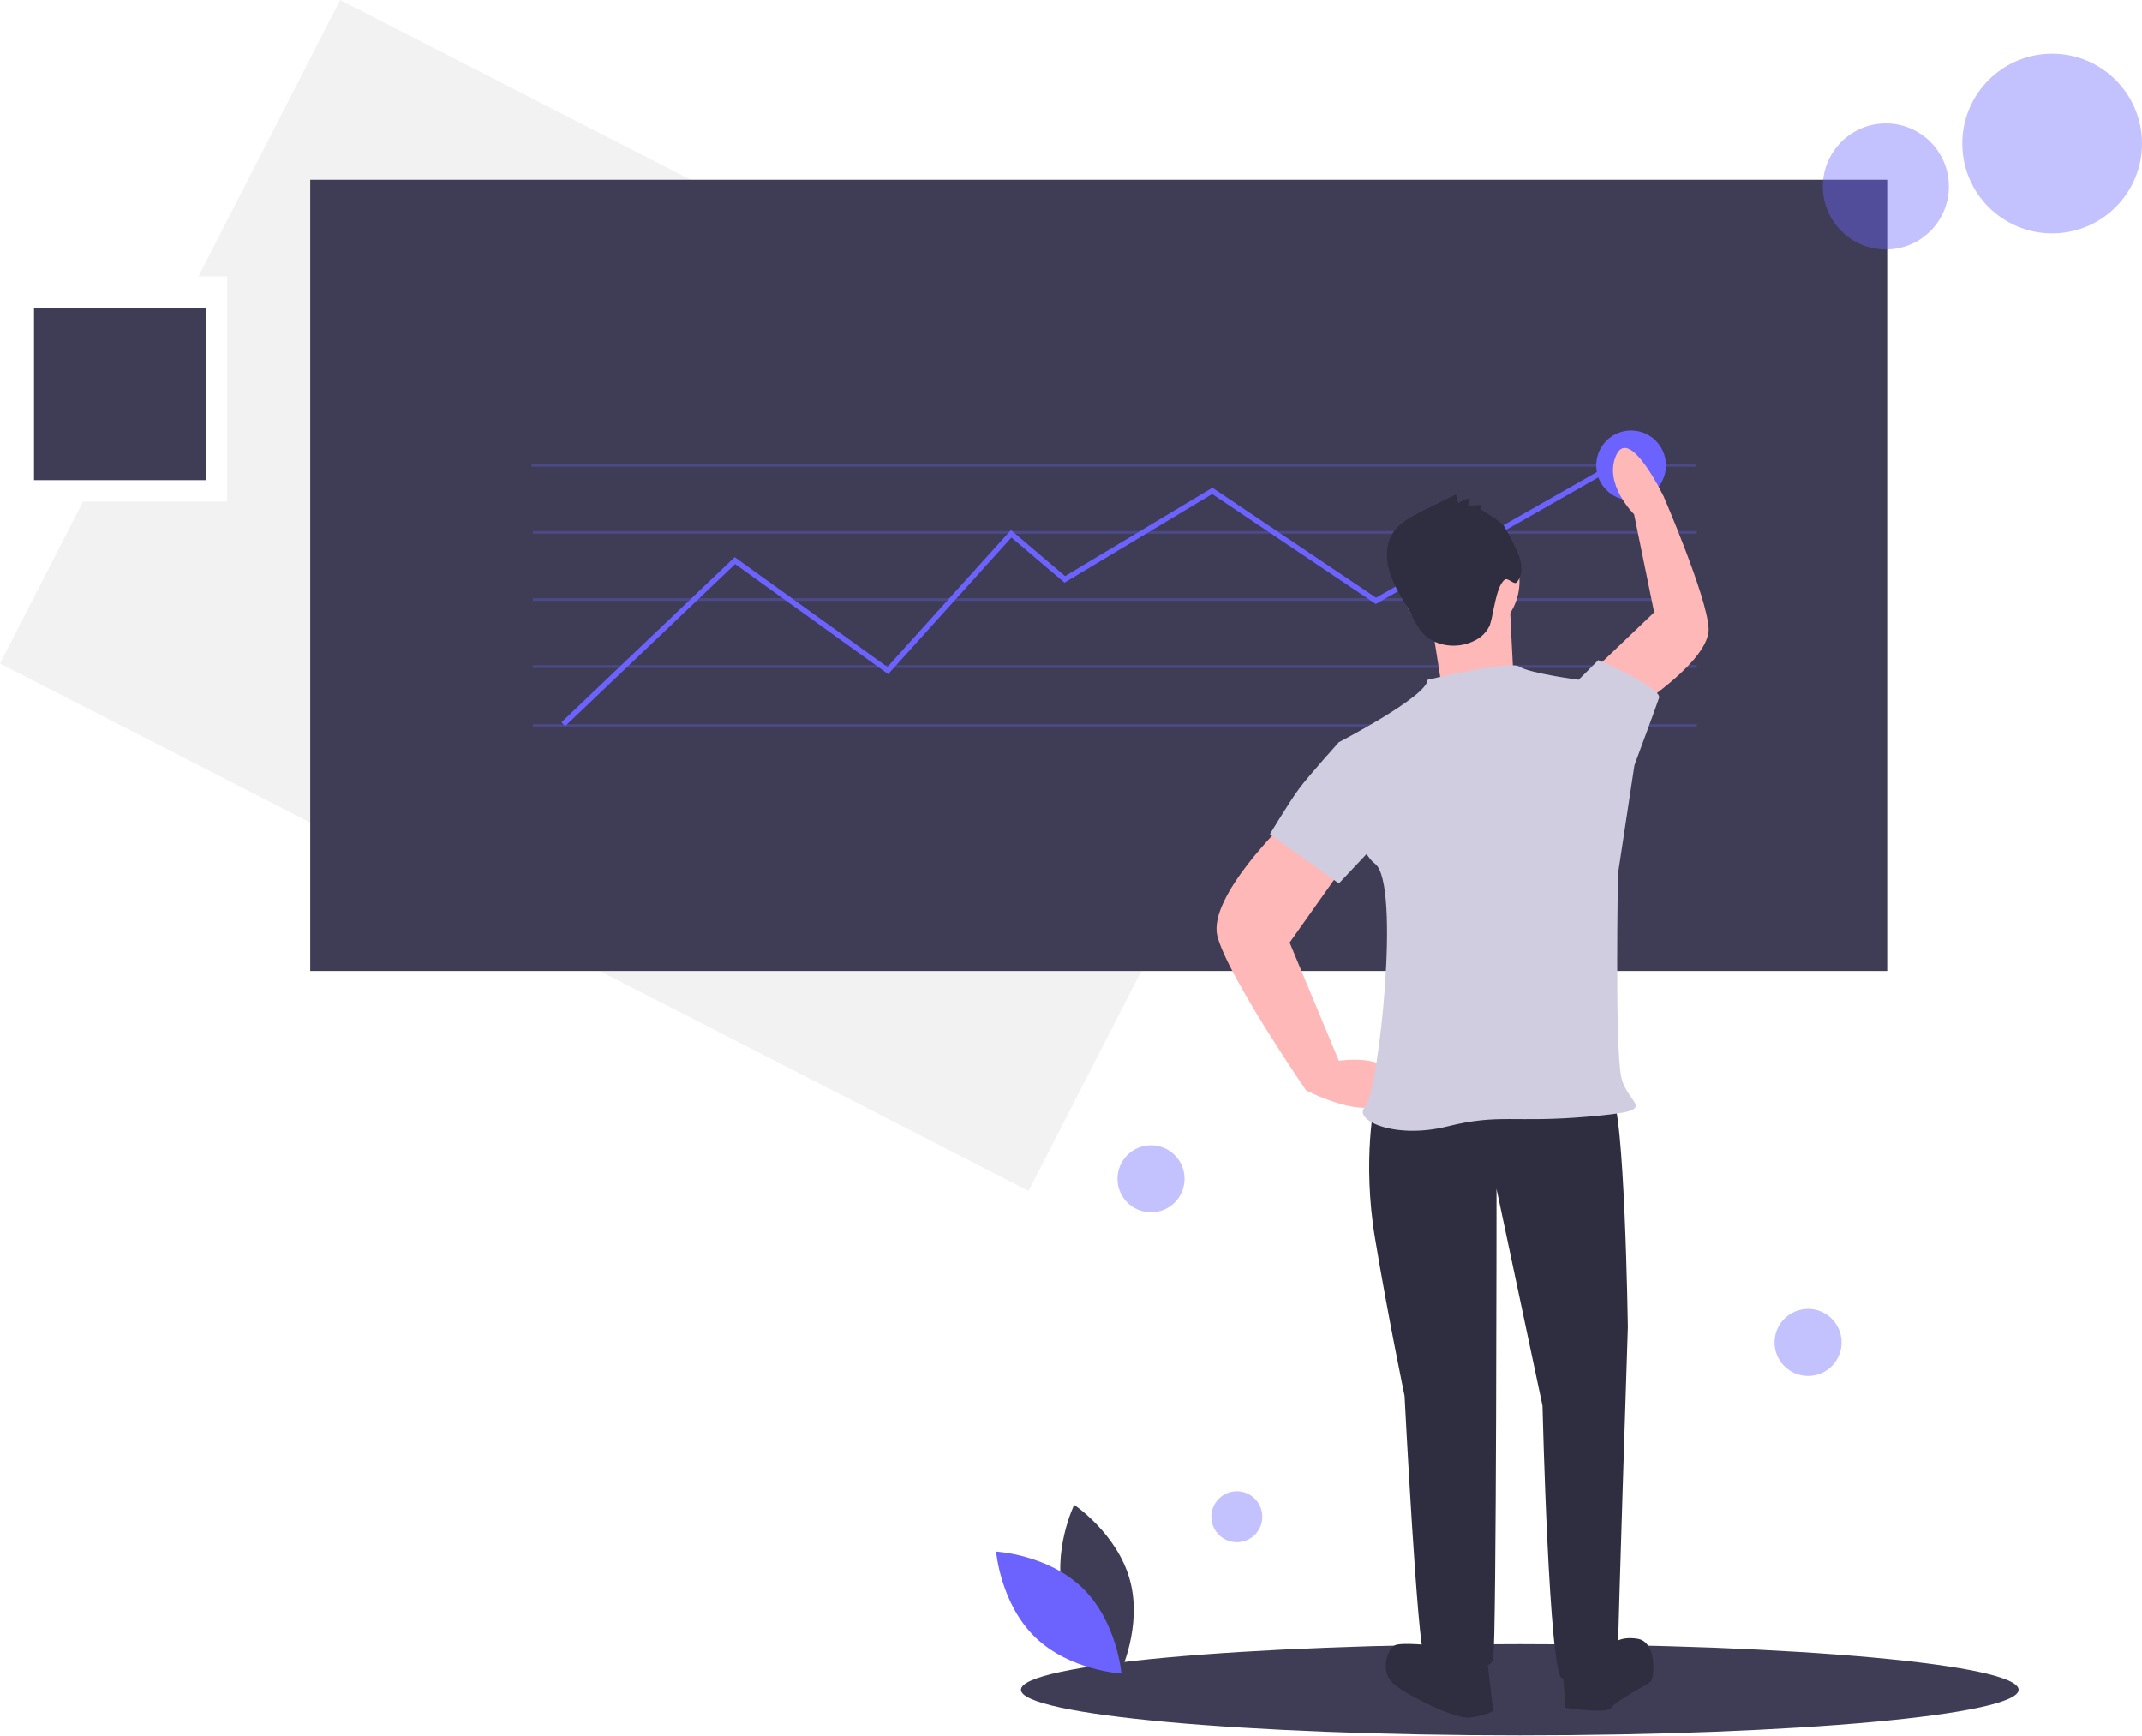
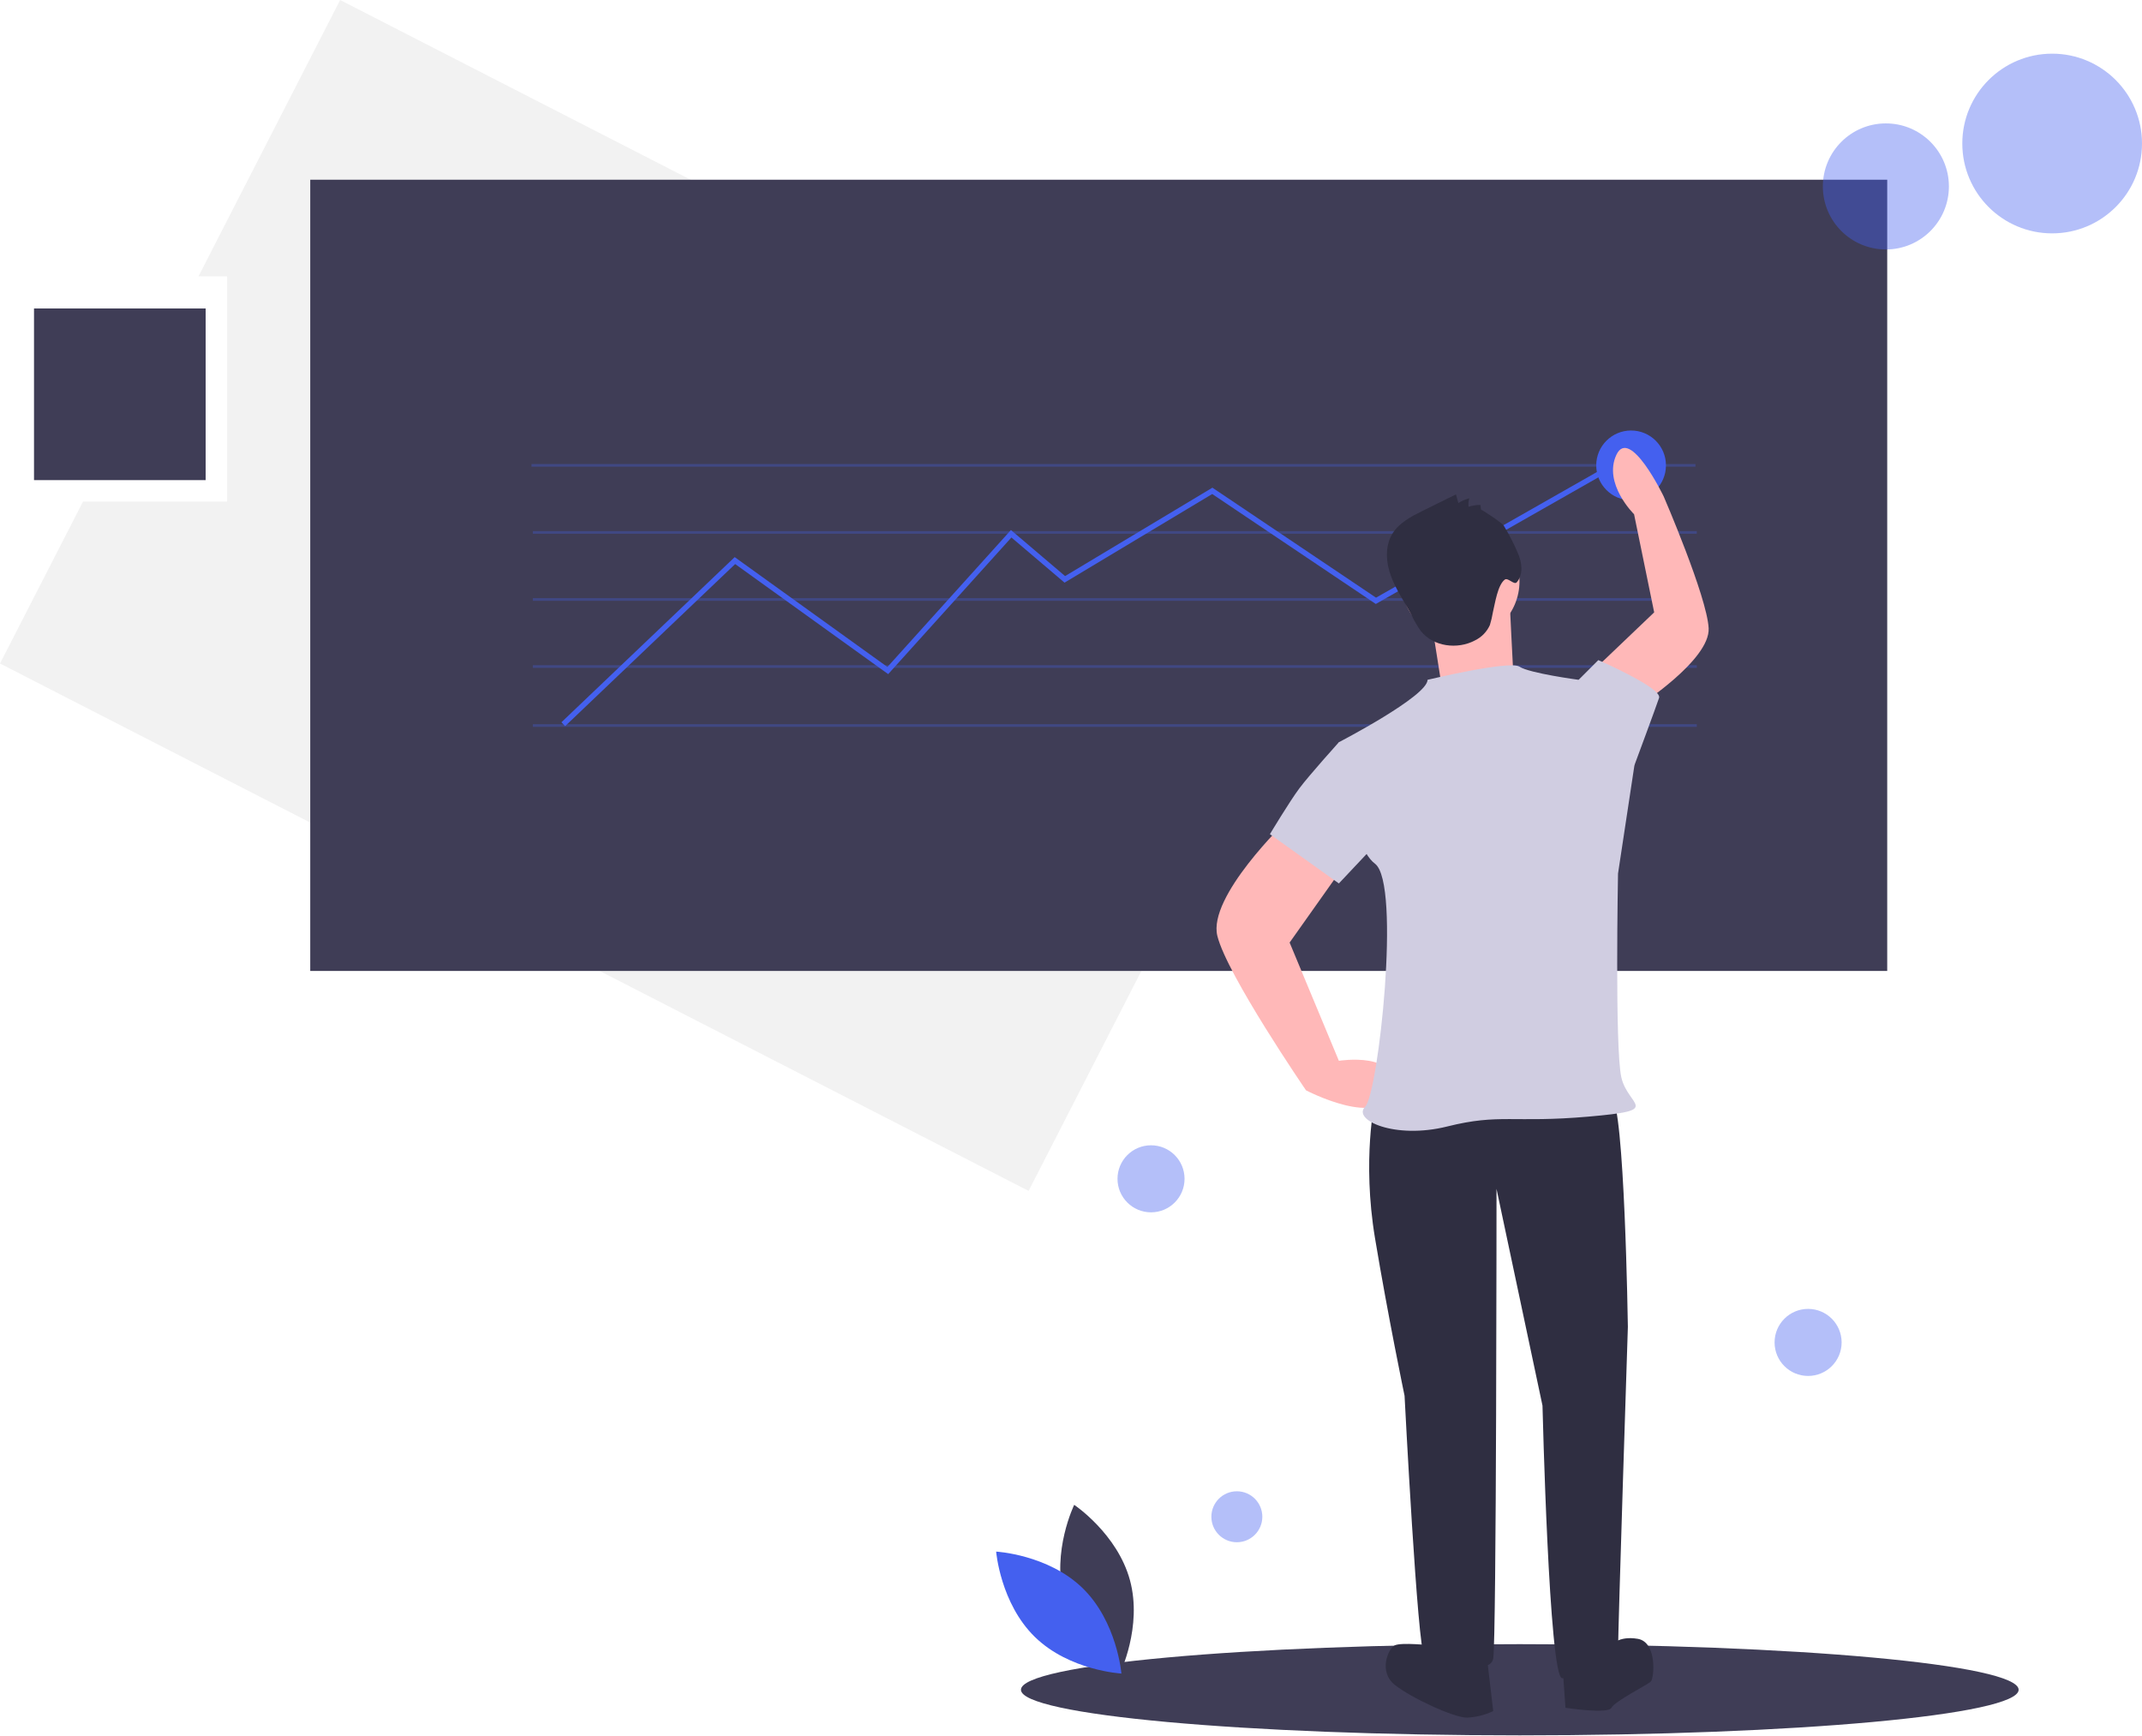
<svg xmlns="http://www.w3.org/2000/svg" id="bca70d0a-57dd-451b-a82c-bb6927f27458" data-name="Layer 1" width="798.681" height="647.009" viewBox="0 0 798.681 647.009">
  <polygon points="126.832 0 74.02 103.009 84.681 103.009 84.681 187.009 30.953 187.009 0 247.381 383.53 444.017 510.363 196.636 126.832 0" fill="#f2f2f2" />
  <rect x="115.681" y="67.009" width="588" height="295" fill="#3f3d56" />
-   <rect x="198.181" y="173.009" width="434" height="1" fill="#6c63ff" opacity="0.3" />
-   <rect x="198.681" y="198.009" width="434" height="1" fill="#6c63ff" opacity="0.3" />
-   <rect x="198.681" y="248.009" width="434" height="1" fill="#6c63ff" opacity="0.3" />
-   <rect x="198.681" y="270.009" width="434" height="1" fill="#6c63ff" opacity="0.3" />
-   <rect x="198.681" y="223.009" width="434" height="1" fill="#6c63ff" opacity="0.3" />
+   <rect x="198.181" y="173.009" width="434" height="1" fill="#4460ef" opacity="0.3" />
+   <rect x="198.681" y="198.009" width="434" height="1" fill="#4460ef" opacity="0.3" />
+   <rect x="198.681" y="248.009" width="434" height="1" fill="#4460ef" opacity="0.3" />
+   <rect x="198.681" y="270.009" width="434" height="1" fill="#4460ef" opacity="0.3" />
+   <rect x="198.681" y="223.009" width="434" height="1" fill="#4460ef" opacity="0.3" />
  <ellipse cx="566.681" cy="630.009" rx="186" ry="17" fill="#3f3d56" />
-   <polygon points="210.722 270.733 209.342 269.285 273.943 207.712 330.889 248.674 376.94 197.618 397.133 214.782 452.062 181.824 513.076 222.833 608.837 168.364 609.825 170.102 512.988 225.184 452.002 184.193 396.931 217.235 377.124 200.399 331.175 251.343 274.121 210.305 210.722 270.733" fill="#6c63ff" />
+   <polygon points="210.722 270.733 209.342 269.285 273.943 207.712 330.889 248.674 376.94 197.618 397.133 214.782 452.062 181.824 513.076 222.833 608.837 168.364 609.825 170.102 512.988 225.184 452.002 184.193 396.931 217.235 377.124 200.399 331.175 251.343 274.121 210.305 210.722 270.733" fill="#4460ef" />
  <path d="M597.416,722.342c4.7,17.374,20.798,28.134,20.798,28.134s8.478-17.409,3.778-34.782-20.798-28.134-20.798-28.134S592.716,704.968,597.416,722.342Z" transform="translate(-200.6594 -126.4957)" fill="#3f3d56" />
-   <path d="M604.322,718.608c12.897,12.554,14.472,31.854,14.472,31.854s-19.335-1.056-32.231-13.61-14.472-31.854-14.472-31.854S591.426,706.054,604.322,718.608Z" transform="translate(-200.6594 -126.4957)" fill="#6c63ff" />
-   <circle cx="765.181" cy="53.509" r="33.5" fill="#6c63ff" opacity="0.4" />
-   <circle cx="703.181" cy="69.509" r="23.5" fill="#6c63ff" opacity="0.4" />
-   <circle cx="674.181" cy="500.509" r="12.5" fill="#6c63ff" opacity="0.4" />
-   <circle cx="461.181" cy="565.509" r="9.5" fill="#6c63ff" opacity="0.4" />
-   <circle cx="429.181" cy="439.509" r="12.5" fill="#6c63ff" opacity="0.4" />
-   <circle cx="608.181" cy="173.509" r="13" fill="#6c63ff" />
+   <path d="M604.322,718.608c12.897,12.554,14.472,31.854,14.472,31.854s-19.335-1.056-32.231-13.61-14.472-31.854-14.472-31.854S591.426,706.054,604.322,718.608Z" transform="translate(-200.6594 -126.4957)" fill="#4460ef" />
+   <circle cx="765.181" cy="53.509" r="33.5" fill="#4460ef" opacity="0.4" />
+   <circle cx="703.181" cy="69.509" r="23.5" fill="#4460ef" opacity="0.4" />
+   <circle cx="674.181" cy="500.509" r="12.5" fill="#4460ef" opacity="0.4" />
+   <circle cx="461.181" cy="565.509" r="9.5" fill="#4460ef" opacity="0.4" />
+   <circle cx="429.181" cy="439.509" r="12.5" fill="#4460ef" opacity="0.4" />
+   <circle cx="608.181" cy="173.509" r="13" fill="#4460ef" />
  <path d="M724.373,535.47l-11.021,1.224s-4.898,22.041,0,51.429,11.021,58.776,11.021,58.776,4.898,95.511,7.347,96.736,24.49,8.572,25.715,1.224,1.224-175.104,1.224-175.104l17.143,80.817s2.449,101.634,7.347,101.634,20.817-1.224,20.817-9.796,3.674-121.226,3.674-121.226-1.224-83.266-6.123-85.715S724.373,535.47,724.373,535.47Z" transform="translate(-200.6594 -126.4957)" fill="#2f2e41" />
  <path d="M734.169,739.962s-11.021-1.224-13.47,0-6.122,9.796,0,14.694,22.041,12.245,26.939,12.245a25.331,25.331,0,0,0,9.796-2.449l-2.449-20.817Z" transform="translate(-200.6594 -126.4957)" fill="#2f2e41" />
  <path d="M783.149,746.084l1.224,17.143s15.919,2.449,17.143,0,13.47-8.572,14.694-9.796,2.449-14.694-4.898-15.919-9.796,2.449-9.796,2.449Z" transform="translate(-200.6594 -126.4957)" fill="#2f2e41" />
  <path d="M680.291,432.612s-29.388,28.164-25.715,42.858S687.638,533.021,687.638,533.021s28.164,14.694,31.837,0-19.592-11.021-19.592-11.021l-18.368-44.082,20.817-29.388Z" transform="translate(-200.6594 -126.4957)" fill="#ffb8b8" />
  <path d="M811.605,389.765s26.771-17.216,26.152-29.043-16.758-49.12-16.758-49.12-12.625-26.249-17.645-15.522,6.597,22.147,6.597,22.147l7.497,36.582-20.376,19.439Z" transform="translate(-200.6594 -126.4957)" fill="#ffb8b8" />
  <circle cx="544.53" cy="216.728" r="22.041" fill="#ffb8b8" />
  <path d="M734.169,356.693l3.674,23.266,26.939-4.898s-1.224-23.266-1.224-25.715S734.169,356.693,734.169,356.693Z" transform="translate(-200.6594 -126.4957)" fill="#ffb8b8" />
  <path d="M732.945,379.958s30.613-7.347,34.286-4.898,22.041,4.898,22.041,4.898l20.817,31.837-6.122,40.409s-1.225,64.899,1.224,75.919,15.919,12.245-12.245,14.694-33.062-1.224-52.654,3.674-35.511-2.449-30.613-7.347,13.47-83.266,3.674-90.613-13.47-45.307-13.47-45.307S732.945,386.081,732.945,379.958Z" transform="translate(-200.6594 -126.4957)" fill="#d0cde1" />
  <path d="M785.598,383.632l3.674-3.674,7.347-7.347s23.878,10.408,22.653,14.082-9.184,25.102-9.184,25.102l-11.021,3.674Z" transform="translate(-200.6594 -126.4957)" fill="#d0cde1" />
  <path d="M714.577,405.673l-14.694-2.449s-11.021,12.245-14.694,17.143-11.021,17.143-11.021,17.143l25.715,18.368,19.592-20.817Z" transform="translate(-200.6594 -126.4957)" fill="#d0cde1" />
  <path d="M752.882,316.52l-.226-1.766a13.88,13.88,0,0,0-4.411.693,7.247,7.247,0,0,1,.272-3.173,14.108,14.108,0,0,0-4.083,1.775l-.89-3.222-12.241,6.033c-4.394,2.166-9.027,4.545-11.539,8.751-2.8,4.689-2.313,10.715-.399,15.83s5.095,9.641,7.645,14.471a36.154,36.154,0,0,0,3.474,5.913c4.621,5.76,13.615,6.924,20.129,3.447a11.649,11.649,0,0,0,5.578-5.74,37.302,37.302,0,0,0,1.114-4.753c.806-3.292,1.741-10.086,4.415-12.168,1.176-.916,3.509,2.121,4.484.993,2.505-2.9,1.98-7.371.424-10.874a79.34,79.34,0,0,0-5.223-10.188C760.564,321.23,752.855,316.309,752.882,316.52Z" transform="translate(-200.6594 -126.4957)" fill="#2f2e41" />
  <rect x="12.681" y="115.009" width="64" height="64" fill="#3f3d56" />
</svg>
